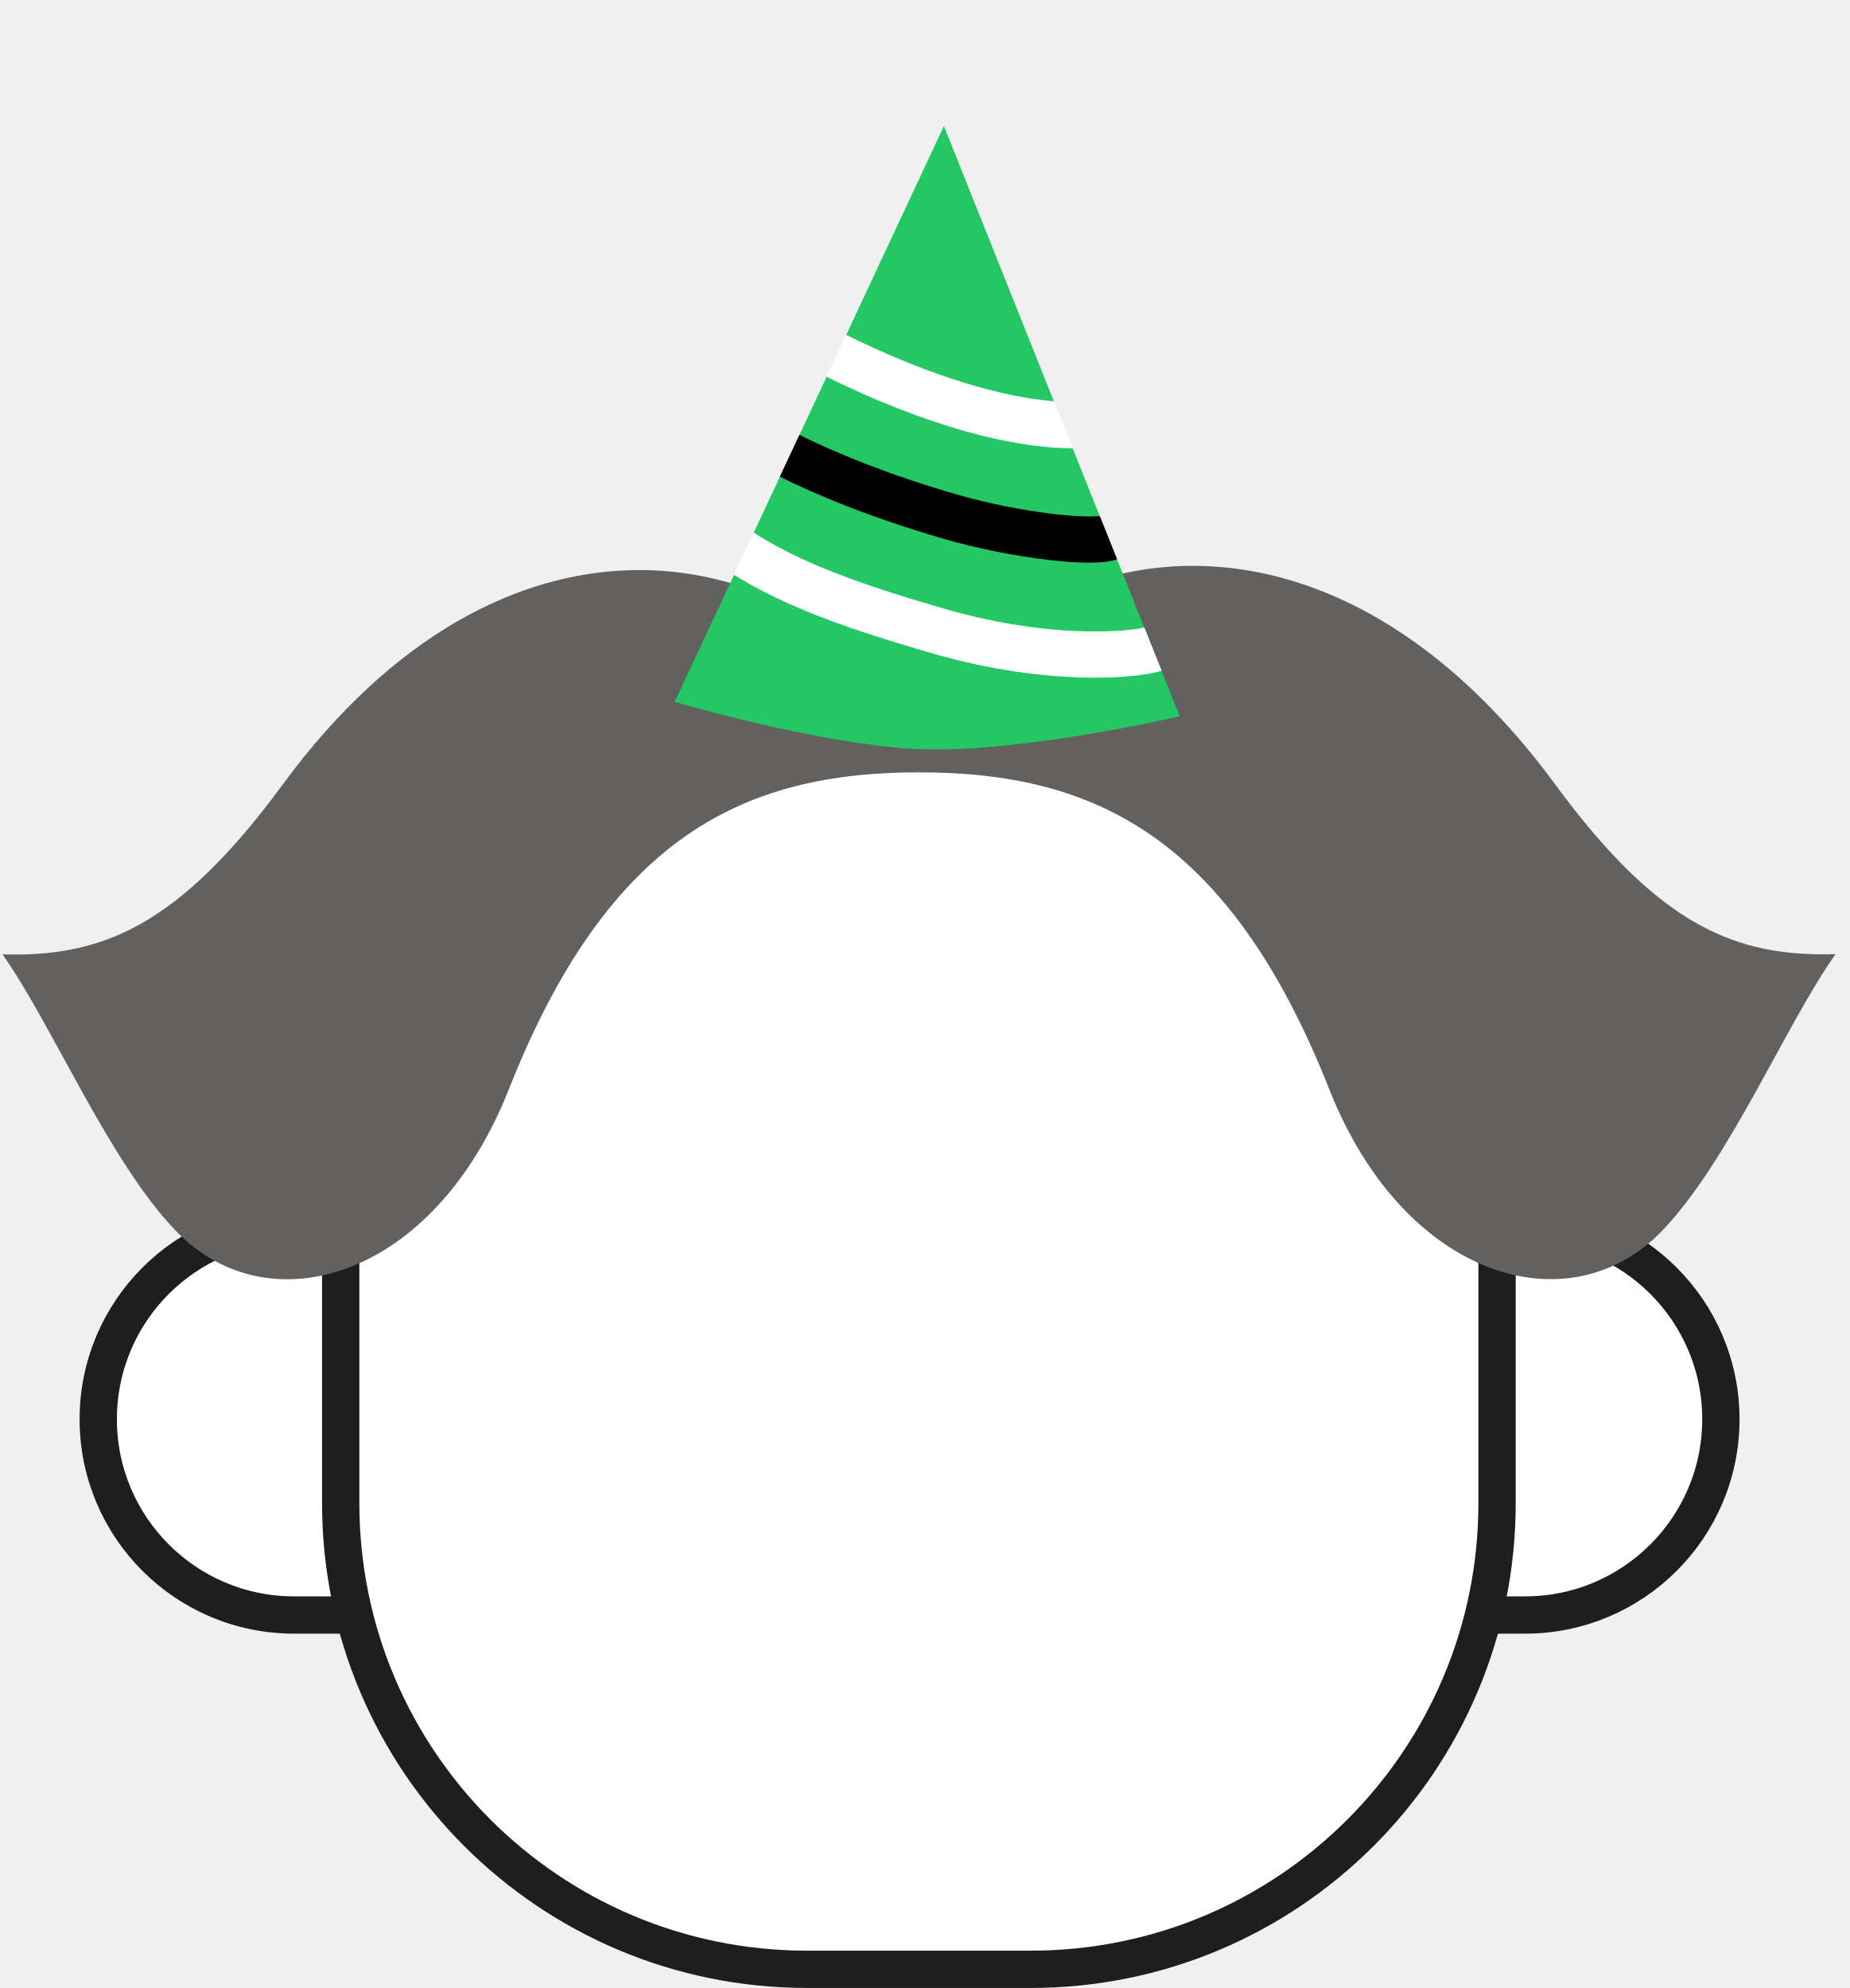
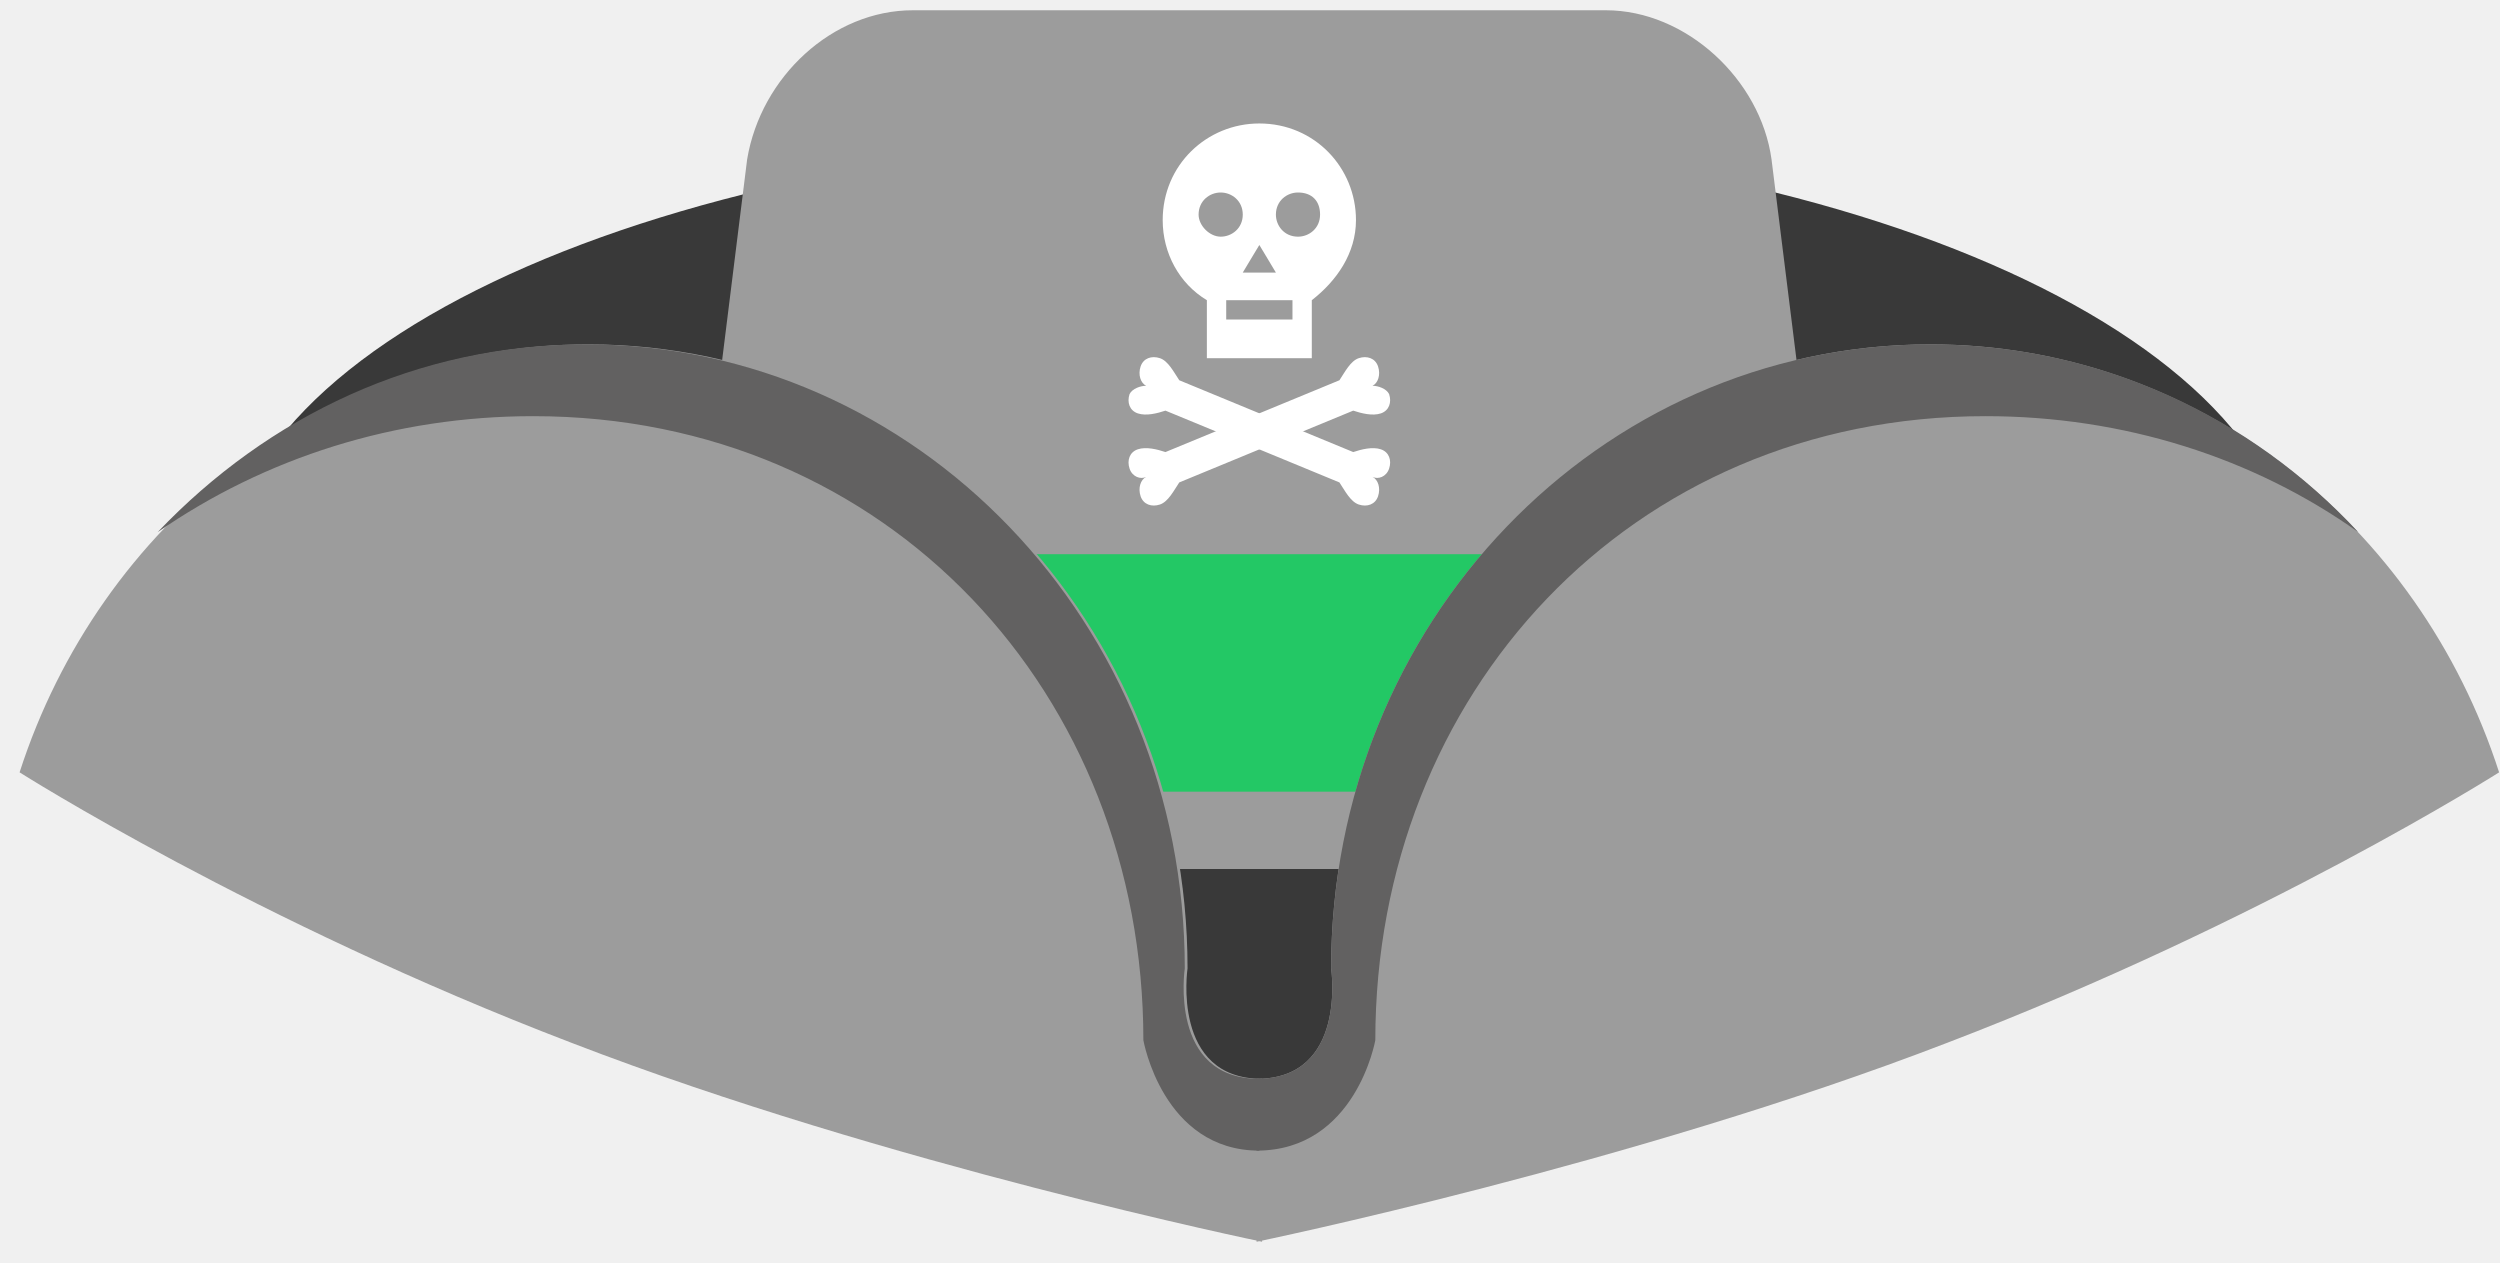
- <svg xmlns="http://www.w3.org/2000/svg" width="120" height="129" viewBox="0 0 120 129" fill="none">
-   <rect x="6.374" y="79.387" width="105.27" height="25.41" rx="12.705" fill="white" stroke="#1E1E1E" stroke-width="2.42" />
-   <rect x="22.104" y="47.927" width="75.02" height="79.86" rx="30.25" fill="white" stroke="#1E1E1E" stroke-width="2.42" />
-   <path d="M100.889 50.888C86.61 31.455 68.458 34.418 60.395 45.389C60.105 45.789 59.802 46.326 59.513 46.891C59.32 46.574 59.113 46.271 58.92 46.009C50.898 34.956 32.678 31.399 18.344 50.902C11.535 60.178 6.573 62.108 0.164 61.928C3.403 66.518 7.083 75.394 11.425 79.887C17.434 86.117 28.143 83.016 33.008 70.694C39.528 54.169 48.376 50.117 59.623 50.117C70.87 50.117 79.705 54.169 86.238 70.68C91.103 83.002 101.812 86.117 107.822 79.874C112.163 75.367 115.843 66.49 119.082 61.915C112.659 62.094 107.697 60.164 100.889 50.888Z" fill="#626160" />
-   <mask id="mask0_5580_4226" style="mask-type:alpha" maskUnits="userSpaceOnUse" x="43" y="8" width="34" height="41">
-     <path d="M61.238 8.154L76.548 46.485C76.548 46.485 66.445 48.84 59.889 48.628C53.48 48.422 43.759 45.546 43.759 45.546L61.238 8.154Z" fill="#23C865" />
-   </mask>
-   <g mask="url(#mask0_5580_4226)">
-     <path d="M61.238 8.154L76.548 46.485C76.548 46.485 66.445 48.84 59.889 48.628C53.48 48.422 43.759 45.546 43.759 45.546L61.238 8.154Z" fill="#23C865" />
-     <path d="M54.116 23.016C60.116 26.016 66.616 28.016 71.116 27.516" stroke="white" stroke-width="3" />
-     <path d="M51.116 29.516C53.551 30.752 57.233 32.245 61.616 33.516C65.999 34.788 71.203 35.344 72.116 34.814" stroke="black" stroke-width="3" />
-     <path d="M47.616 35.516C50.616 37.516 54.116 39.016 61.116 41.016C68.116 43.016 73.899 42.546 75.116 42.016" stroke="white" stroke-width="3" />
-   </g>
+ <svg xmlns="http://www.w3.org/2000/svg" width="103" height="52" viewBox="0 0 103 52" fill="none">
+   <path d="M94.545 24.085C94.545 34.323 75.433 46.154 51.885 46.154C28.337 46.154 9.225 34.323 9.225 24.085C9.225 13.847 28.337 5.542 51.885 5.542C75.433 5.428 94.545 13.733 94.545 24.085Z" fill="#393939" />
+   <path d="M76.627 35.802L72.987 6.566C72.532 3.267 69.46 0.423 66.162 0.423H37.608C34.309 0.423 31.351 3.153 30.782 6.566L27.142 35.802H76.627Z" fill="#9C9C9C" />
+   <path d="M76.571 35.802L72.93 6.566C72.703 4.973 71.906 3.495 70.769 2.471C70.086 2.357 69.29 2.243 68.38 2.357C63.488 2.698 59.393 8.272 51.885 8.272C44.377 8.272 40.281 2.698 35.39 2.357C34.48 2.243 33.683 2.357 33.001 2.471C31.863 3.608 31.067 4.973 30.839 6.566L27.199 35.802H76.571Z" fill="#9C9C9C" />
+   <path d="M27.654 32.617H76.115L74.978 22.834H28.791L27.654 32.617Z" fill="#23C865" />
+   <path d="M55.866 9.069C55.866 6.907 54.16 5.087 51.885 5.087C49.723 5.087 47.903 6.794 47.903 9.069C47.903 10.434 48.586 11.685 49.723 12.368V14.757H54.046V12.368C55.07 11.572 55.866 10.434 55.866 9.069Z" fill="white" />
+   <path d="M51.202 8.841C51.202 9.41 50.747 9.751 50.292 9.751C49.837 9.751 49.382 9.296 49.382 8.841C49.382 8.272 49.837 7.931 50.292 7.931C50.747 7.931 51.202 8.272 51.202 8.841Z" fill="#9C9C9C" />
+   <path d="M54.387 8.841C54.387 9.41 53.932 9.751 53.477 9.751C52.908 9.751 52.567 9.296 52.567 8.841C52.567 8.272 53.022 7.931 53.477 7.931C54.046 7.931 54.387 8.272 54.387 8.841Z" fill="#9C9C9C" />
+   <path d="M51.885 11.23H51.202L51.543 10.661L51.885 10.093L52.226 10.661L52.567 11.23H51.885Z" fill="#9C9C9C" />
+   <path d="M53.25 12.368H50.52V13.164H53.25V12.368Z" fill="#9C9C9C" />
+   <path d="M56.549 15.894C56.776 15.781 56.89 15.439 56.776 15.098C56.663 14.757 56.321 14.643 55.98 14.757C55.639 14.871 55.411 15.326 55.184 15.667L48.017 18.625C47.676 18.511 47.221 18.397 46.879 18.511C46.538 18.625 46.424 18.966 46.538 19.307C46.652 19.648 46.993 19.762 47.221 19.648C46.993 19.762 46.879 20.104 46.993 20.445C47.107 20.786 47.448 20.9 47.789 20.786C48.131 20.672 48.358 20.217 48.586 19.876L55.753 16.918C56.094 17.032 56.549 17.146 56.89 17.032C57.231 16.918 57.345 16.577 57.231 16.236C57.118 16.008 56.776 15.894 56.549 15.894Z" fill="white" />
+   <path d="M47.221 15.894C46.993 15.781 46.879 15.439 46.993 15.098C47.107 14.757 47.448 14.643 47.789 14.757C48.131 14.871 48.358 15.326 48.586 15.667L55.753 18.625C56.094 18.511 56.549 18.397 56.89 18.511C57.231 18.625 57.345 18.966 57.231 19.307C57.118 19.648 56.776 19.762 56.549 19.648C56.776 19.762 56.89 20.104 56.776 20.445C56.663 20.786 56.321 20.9 55.98 20.786C55.639 20.672 55.411 20.217 55.184 19.876L48.017 16.918C47.676 17.032 47.221 17.146 46.879 17.032C46.538 16.918 46.424 16.577 46.538 16.236C46.652 16.008 46.993 15.894 47.221 15.894Z" fill="white" />
+   <path d="M0.807 31.821C4.106 21.582 13.32 14.188 24.241 14.188C37.892 14.188 48.927 25.678 48.927 39.898C48.927 39.898 48.244 44.448 51.998 44.448V51.16C51.998 51.16 36.527 47.974 23.559 42.969C10.476 37.964 0.807 31.821 0.807 31.821Z" fill="#9C9C9C" />
+   <path d="M102.963 31.821C99.664 21.582 90.449 14.188 79.528 14.188C65.877 14.188 54.842 25.678 54.842 39.898C54.842 39.898 55.525 44.448 51.771 44.448V51.16C51.771 51.16 67.242 47.974 80.211 42.969C93.293 37.964 102.963 31.821 102.963 31.821Z" fill="#9C9C9C" />
+   <path d="M21.966 17.146C36.641 17.146 47.107 28.635 47.107 42.855C47.107 42.855 47.903 47.406 51.885 47.406V44.448C48.131 44.448 48.813 39.898 48.813 39.898C48.813 25.678 37.779 14.188 24.127 14.188C17.188 14.188 11.045 17.146 6.495 21.924C10.931 18.852 16.278 17.146 21.966 17.146Z" fill="#626161" />
+   <path d="M56.663 42.855C56.663 28.635 67.128 17.146 81.803 17.146C87.491 17.146 92.838 18.852 97.161 21.924C92.724 17.146 86.468 14.188 79.528 14.188C65.877 14.188 54.842 25.678 54.842 39.898C54.842 39.898 55.525 44.448 51.771 44.448V47.406C55.866 47.406 56.663 42.855 56.663 42.855Z" fill="#626161" />
</svg>
